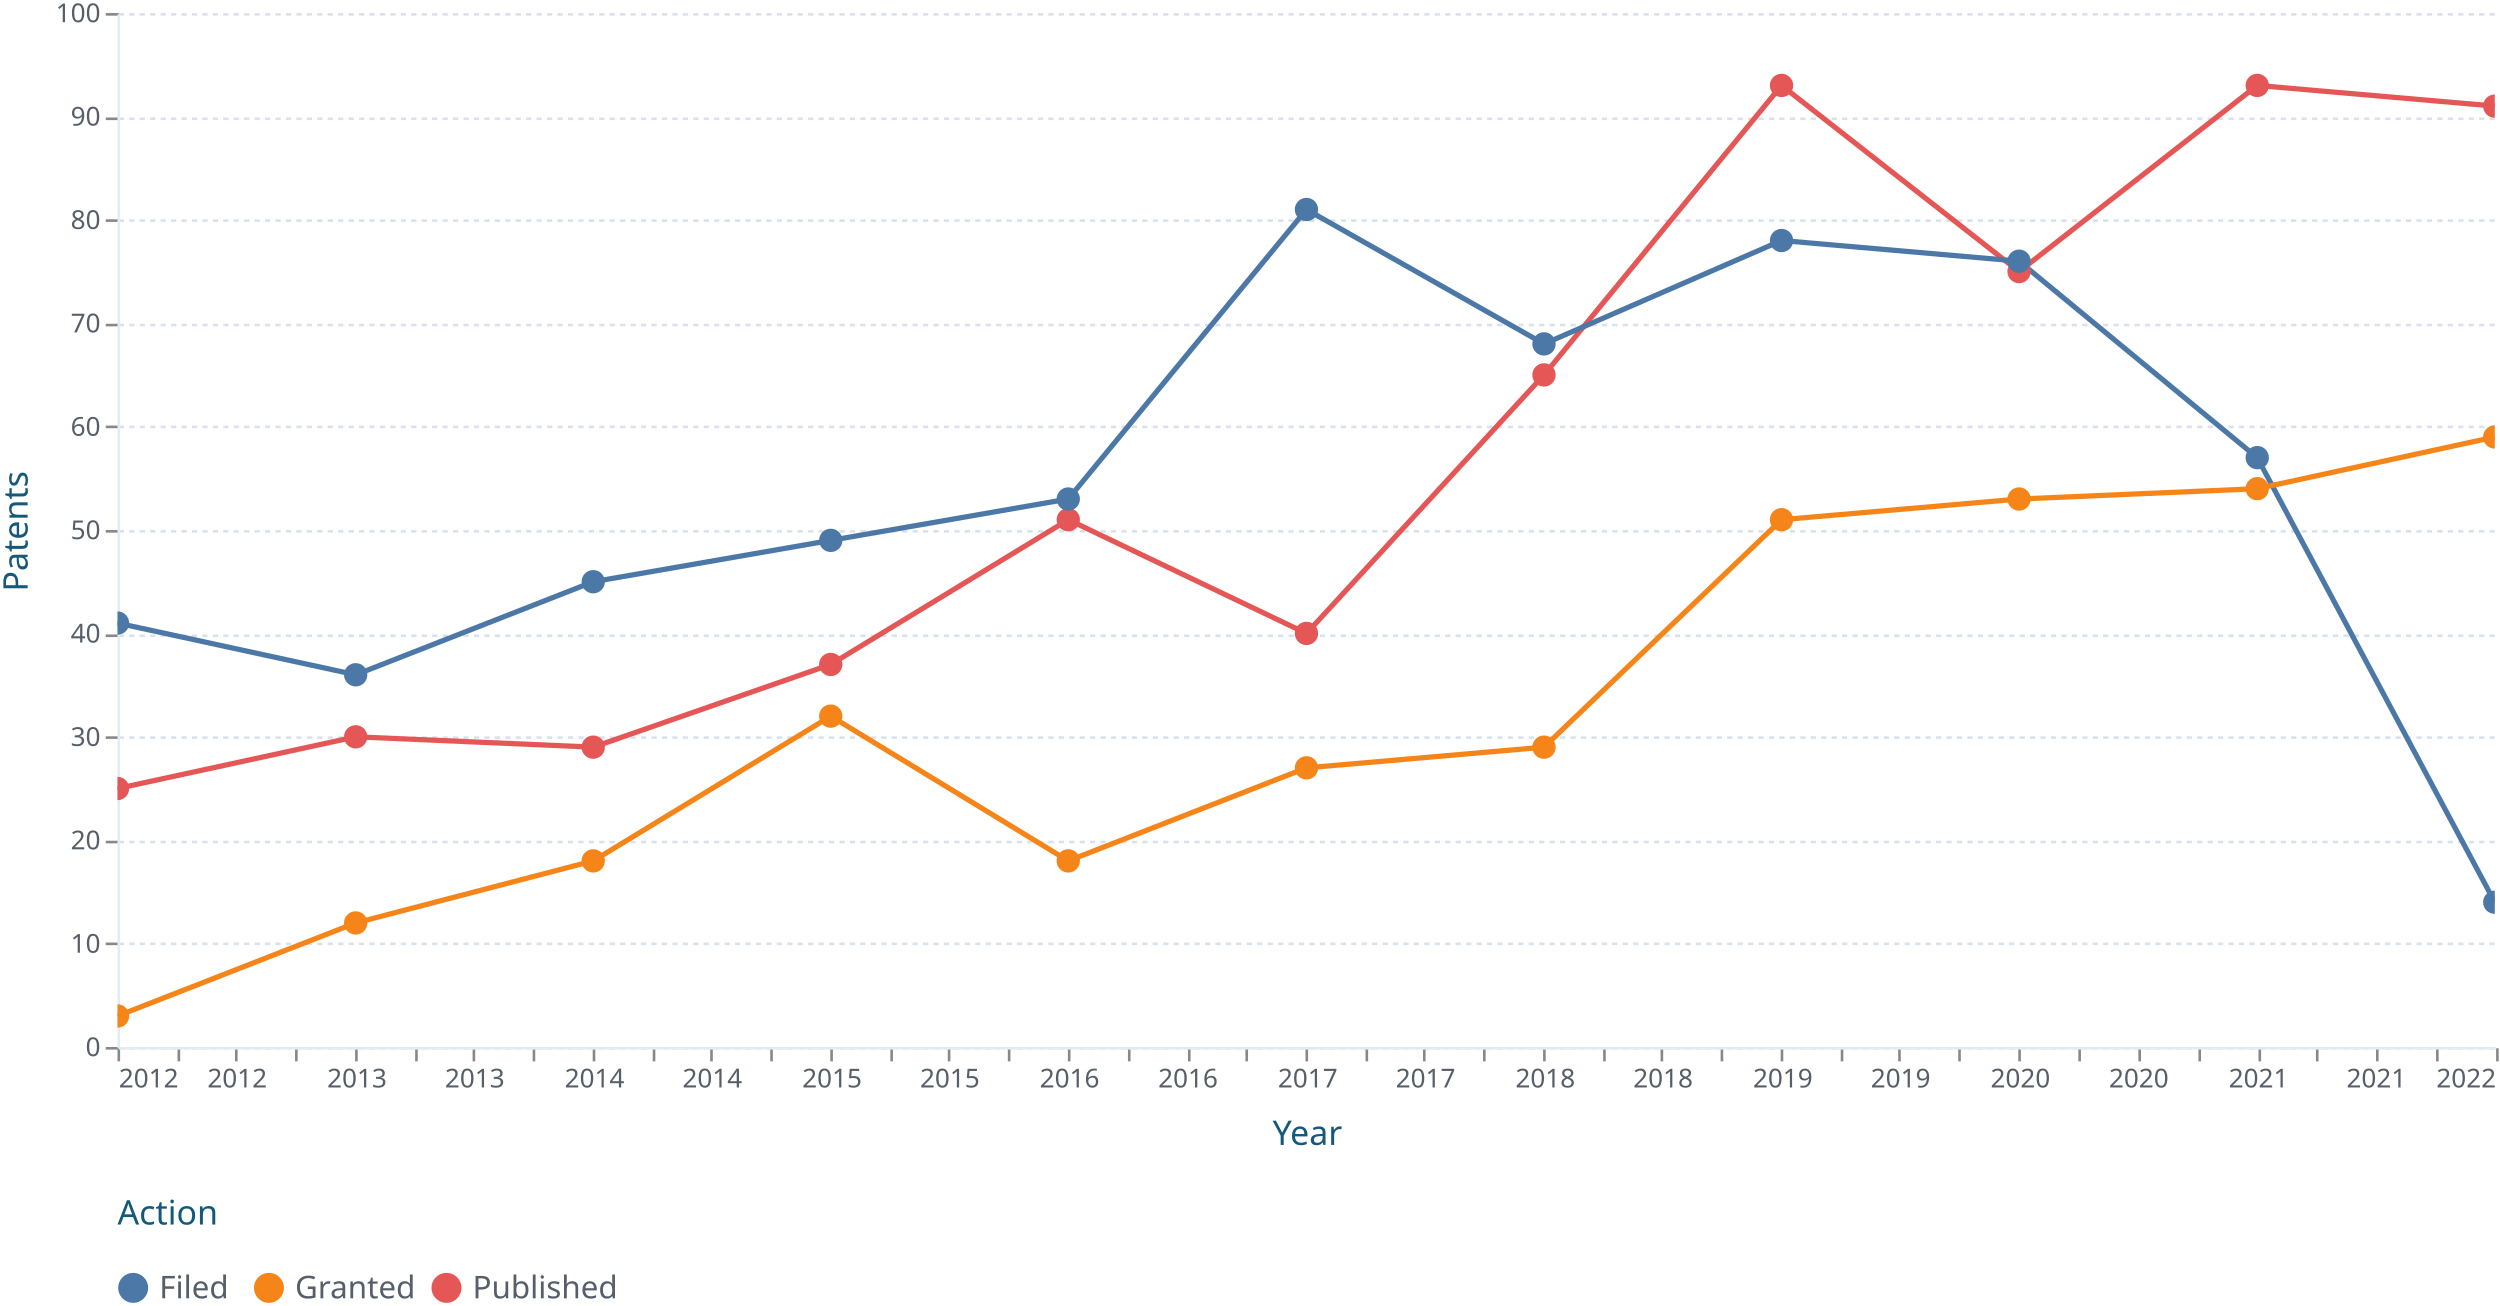
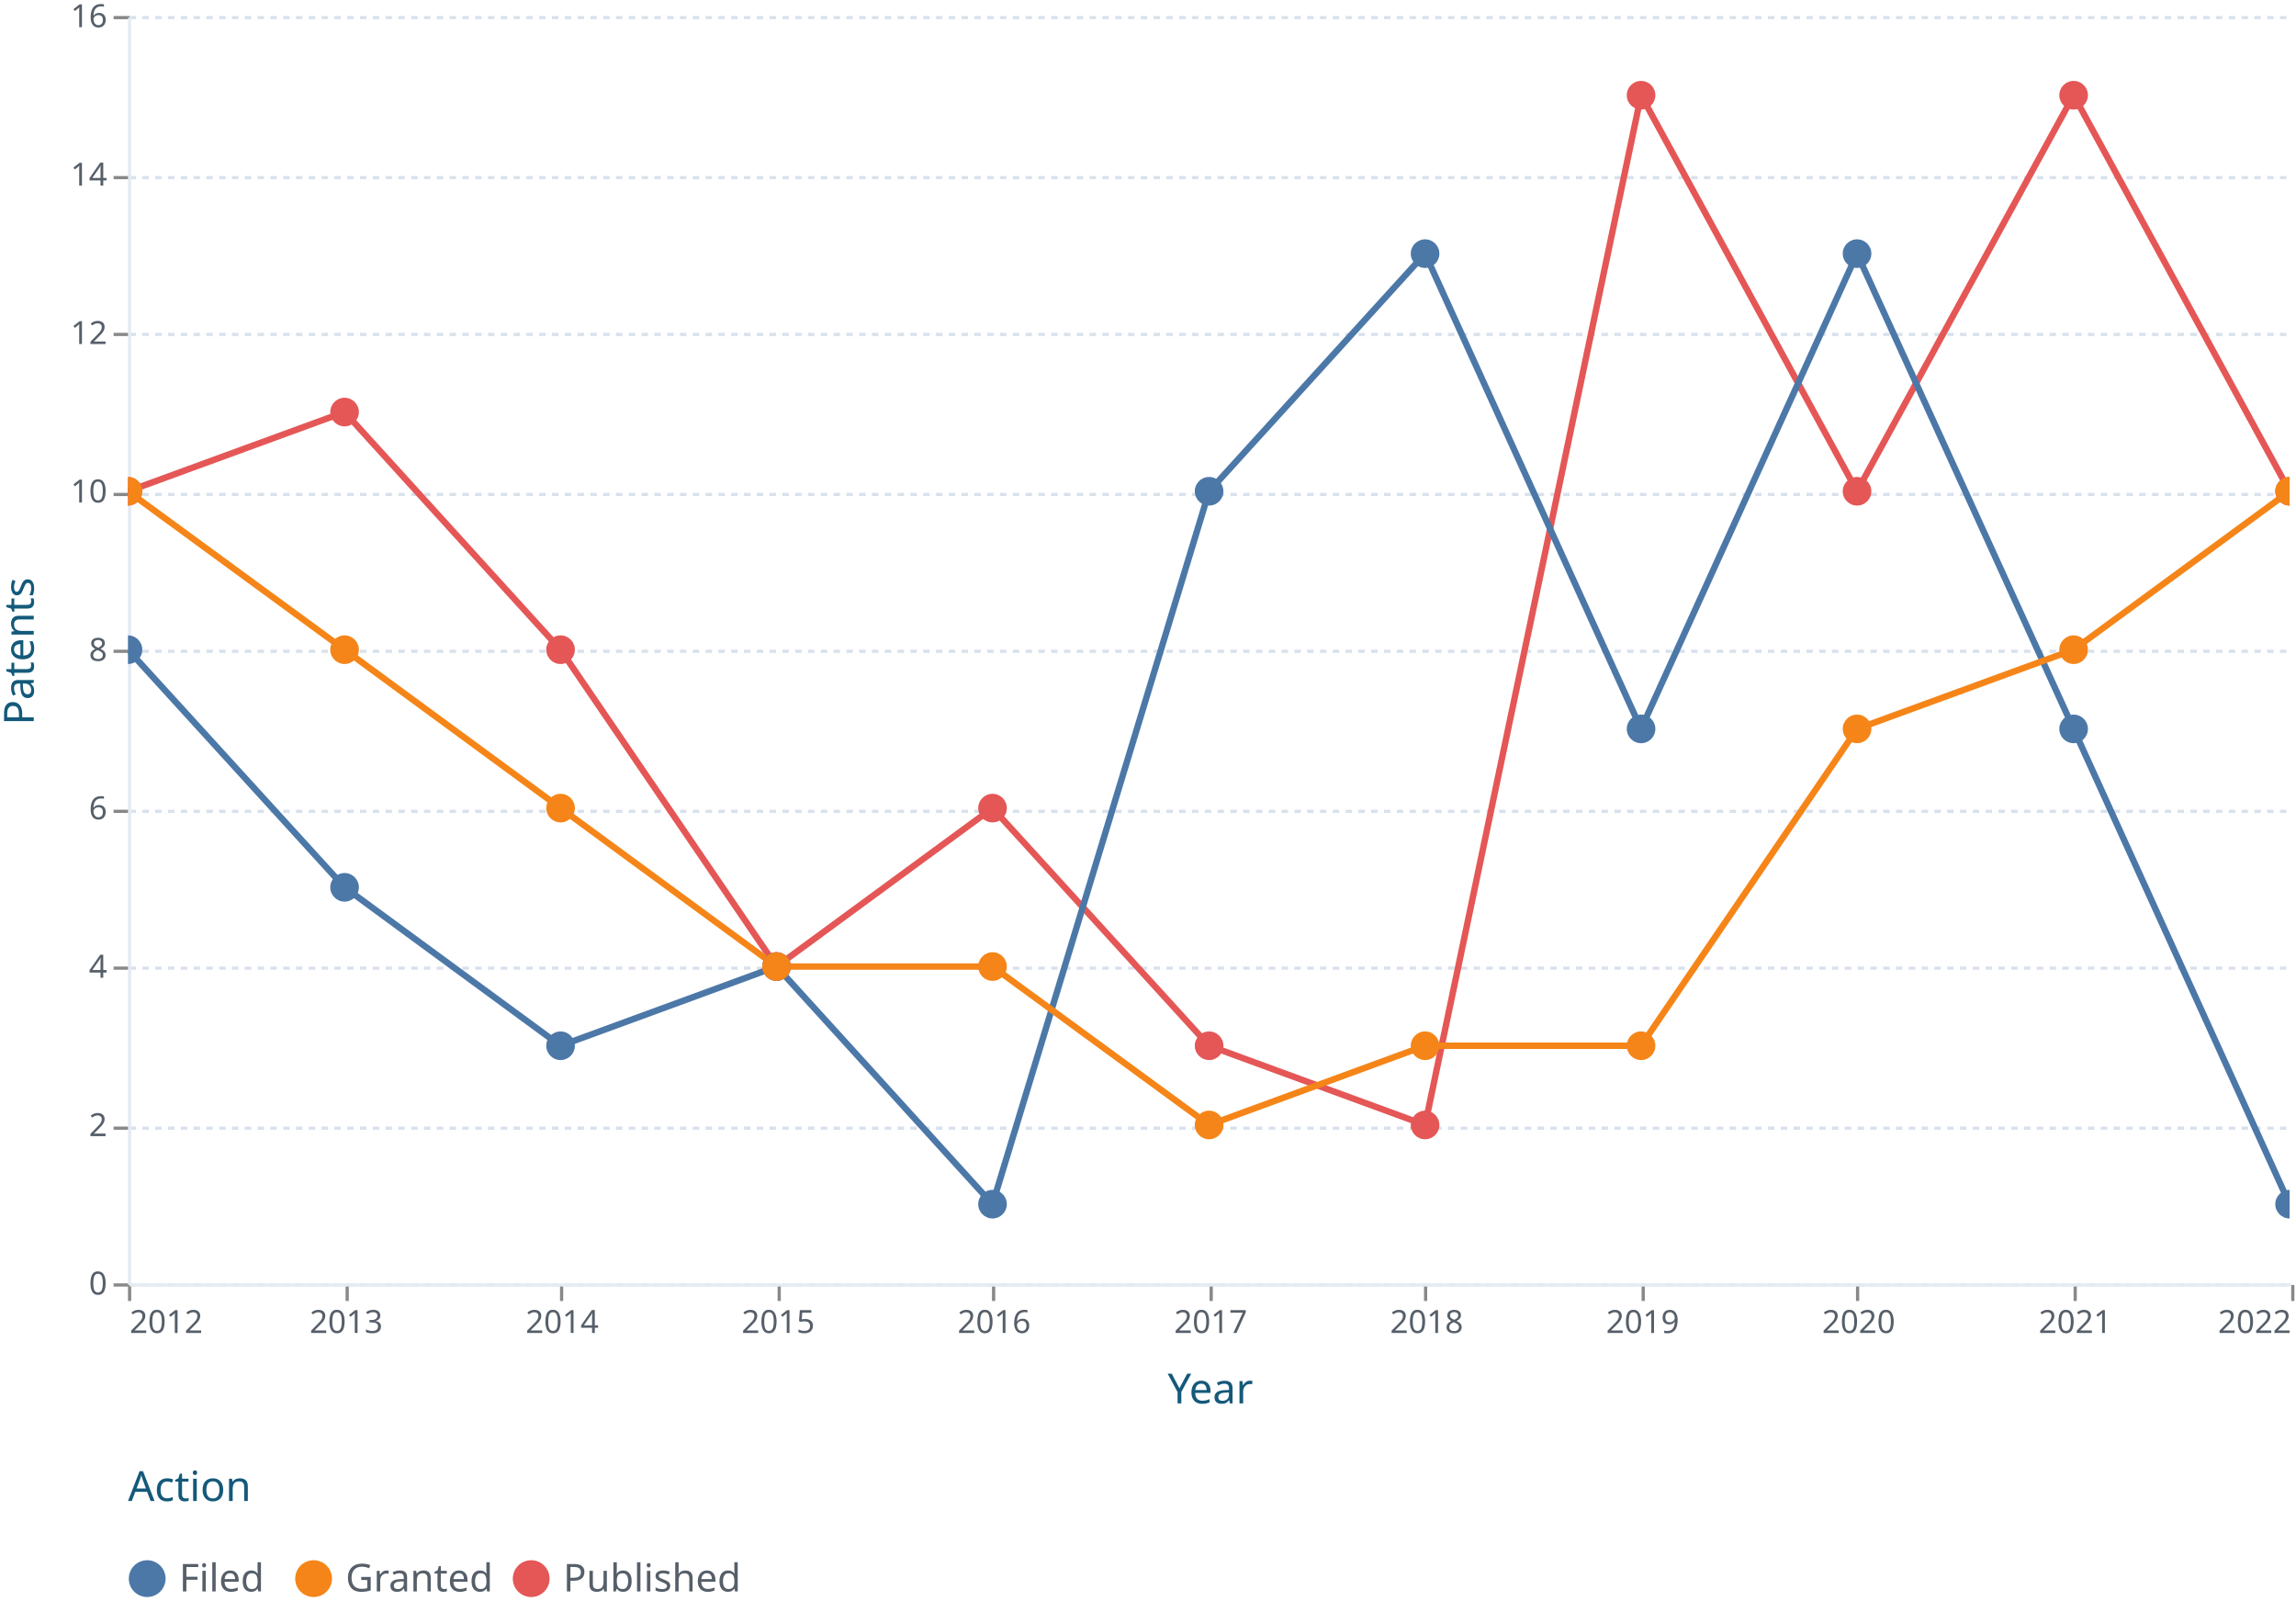
- <svg xmlns="http://www.w3.org/2000/svg" class="marks" width="957.5" height="500" viewBox="0 0 957.5 500" version="1.1">
+ <svg xmlns="http://www.w3.org/2000/svg" class="marks" width="717.5" height="500" viewBox="0 0 717.5 500" version="1.1">
  <defs>
-     <clipPath id="clip9">
-       <rect x="0" y="0" width="910.5" height="396" />
-     </clipPath>
-     <clipPath id="clip10">
-       <rect x="0" y="0" width="910.5" height="396" />
-     </clipPath>
-     <clipPath id="clip11">
-       <rect x="0" y="0" width="910.5" height="396" />
-     </clipPath>
-     <clipPath id="clip12">
-       <rect x="0" y="0" width="910.5" height="396" />
+     <clipPath id="clip1">
+       <rect x="0" y="0" width="675.5" height="396" />
+     </clipPath>
+     <clipPath id="clip2">
+       <rect x="0" y="0" width="675.5" height="396" />
+     </clipPath>
+     <clipPath id="clip3">
+       <rect x="0" y="0" width="675.5" height="396" />
+     </clipPath>
+     <clipPath id="clip4">
+       <rect x="0" y="0" width="675.5" height="396" />
    </clipPath>
  </defs>
-   <g transform="translate(45,5)">
+   <g transform="translate(40,5)">
    <g class="mark-group role-frame root">
      <g transform="translate(0,0)">
-         <path class="background" d="M0,0h910.5v396h-910.5Z" style="fill: none;" />
+         <path class="background" d="M0,0h675.5v396h-675.5Z" style="fill: none;" />
        <g>
          <g class="mark-group role-axis">
            <g transform="translate(0.5,0.5)">
              <path class="background" d="M0,0h0v0h0Z" style="pointer-events: none; fill: none;" />
              <g>
                <g class="mark-rule role-axis-grid" style="pointer-events: none;">
-                   <line transform="translate(0,396)" x2="910.5" y2="0" style="fill: none; stroke: #d8e1ed; stroke-width: 1; stroke-dasharray: 2,2; opacity: 1;" />
-                   <line transform="translate(0,356)" x2="910.5" y2="0" style="fill: none; stroke: #d8e1ed; stroke-width: 1; stroke-dasharray: 2,2; opacity: 1;" />
-                   <line transform="translate(0,317)" x2="910.5" y2="0" style="fill: none; stroke: #d8e1ed; stroke-width: 1; stroke-dasharray: 2,2; opacity: 1;" />
-                   <line transform="translate(0,277)" x2="910.5" y2="0" style="fill: none; stroke: #d8e1ed; stroke-width: 1; stroke-dasharray: 2,2; opacity: 1;" />
-                   <line transform="translate(0,238)" x2="910.5" y2="0" style="fill: none; stroke: #d8e1ed; stroke-width: 1; stroke-dasharray: 2,2; opacity: 1;" />
-                   <line transform="translate(0,198)" x2="910.5" y2="0" style="fill: none; stroke: #d8e1ed; stroke-width: 1; stroke-dasharray: 2,2; opacity: 1;" />
-                   <line transform="translate(0,158)" x2="910.5" y2="0" style="fill: none; stroke: #d8e1ed; stroke-width: 1; stroke-dasharray: 2,2; opacity: 1;" />
-                   <line transform="translate(0,119)" x2="910.5" y2="0" style="fill: none; stroke: #d8e1ed; stroke-width: 1; stroke-dasharray: 2,2; opacity: 1;" />
-                   <line transform="translate(0,79)" x2="910.5" y2="0" style="fill: none; stroke: #d8e1ed; stroke-width: 1; stroke-dasharray: 2,2; opacity: 1;" />
-                   <line transform="translate(0,40)" x2="910.5" y2="0" style="fill: none; stroke: #d8e1ed; stroke-width: 1; stroke-dasharray: 2,2; opacity: 1;" />
-                   <line transform="translate(0,0)" x2="910.5" y2="0" style="fill: none; stroke: #d8e1ed; stroke-width: 1; stroke-dasharray: 2,2; opacity: 1;" />
+                   <line transform="translate(0,396)" x2="675.5" y2="0" style="fill: none; stroke: #d8e1ed; stroke-width: 1; stroke-dasharray: 2,2; opacity: 1;" />
+                   <line transform="translate(0,347)" x2="675.5" y2="0" style="fill: none; stroke: #d8e1ed; stroke-width: 1; stroke-dasharray: 2,2; opacity: 1;" />
+                   <line transform="translate(0,297)" x2="675.5" y2="0" style="fill: none; stroke: #d8e1ed; stroke-width: 1; stroke-dasharray: 2,2; opacity: 1;" />
+                   <line transform="translate(0,248)" x2="675.5" y2="0" style="fill: none; stroke: #d8e1ed; stroke-width: 1; stroke-dasharray: 2,2; opacity: 1;" />
+                   <line transform="translate(0,198)" x2="675.5" y2="0" style="fill: none; stroke: #d8e1ed; stroke-width: 1; stroke-dasharray: 2,2; opacity: 1;" />
+                   <line transform="translate(0,149)" x2="675.5" y2="0" style="fill: none; stroke: #d8e1ed; stroke-width: 1; stroke-dasharray: 2,2; opacity: 1;" />
+                   <line transform="translate(0,99)" x2="675.5" y2="0" style="fill: none; stroke: #d8e1ed; stroke-width: 1; stroke-dasharray: 2,2; opacity: 1;" />
+                   <line transform="translate(0,50)" x2="675.5" y2="0" style="fill: none; stroke: #d8e1ed; stroke-width: 1; stroke-dasharray: 2,2; opacity: 1;" />
+                   <line transform="translate(0,0)" x2="675.5" y2="0" style="fill: none; stroke: #d8e1ed; stroke-width: 1; stroke-dasharray: 2,2; opacity: 1;" />
                </g>
              </g>
              <path class="foreground" d="" style="pointer-events: none; display: none; fill: none;" />
            </g>
          </g>
          <g class="mark-group role-axis">
            <g transform="translate(0.5,396.5)">
              <path class="background" d="M0,0h0v0h0Z" style="pointer-events: none; fill: none;" />
              <g>
                <g class="mark-rule role-axis-tick" style="pointer-events: none;">
                  <line transform="translate(0,0)" x2="0" y2="5" style="fill: none; stroke: #888; stroke-width: 1; opacity: 1;" />
-                   <line transform="translate(23,0)" x2="0" y2="5" style="fill: none; stroke: #888; stroke-width: 1; opacity: 1;" />
-                   <line transform="translate(45,0)" x2="0" y2="5" style="fill: none; stroke: #888; stroke-width: 1; opacity: 1;" />
                  <line transform="translate(68,0)" x2="0" y2="5" style="fill: none; stroke: #888; stroke-width: 1; opacity: 1;" />
-                   <line transform="translate(91,0)" x2="0" y2="5" style="fill: none; stroke: #888; stroke-width: 1; opacity: 1;" />
-                   <line transform="translate(114,0)" x2="0" y2="5" style="fill: none; stroke: #888; stroke-width: 1; opacity: 1;" />
-                   <line transform="translate(136,0)" x2="0" y2="5" style="fill: none; stroke: #888; stroke-width: 1; opacity: 1;" />
-                   <line transform="translate(159,0)" x2="0" y2="5" style="fill: none; stroke: #888; stroke-width: 1; opacity: 1;" />
-                   <line transform="translate(182,0)" x2="0" y2="5" style="fill: none; stroke: #888; stroke-width: 1; opacity: 1;" />
-                   <line transform="translate(205,0)" x2="0" y2="5" style="fill: none; stroke: #888; stroke-width: 1; opacity: 1;" />
-                   <line transform="translate(227,0)" x2="0" y2="5" style="fill: none; stroke: #888; stroke-width: 1; opacity: 1;" />
-                   <line transform="translate(250,0)" x2="0" y2="5" style="fill: none; stroke: #888; stroke-width: 1; opacity: 1;" />
-                   <line transform="translate(273,0)" x2="0" y2="5" style="fill: none; stroke: #888; stroke-width: 1; opacity: 1;" />
-                   <line transform="translate(296,0)" x2="0" y2="5" style="fill: none; stroke: #888; stroke-width: 1; opacity: 1;" />
-                   <line transform="translate(318,0)" x2="0" y2="5" style="fill: none; stroke: #888; stroke-width: 1; opacity: 1;" />
-                   <line transform="translate(341,0)" x2="0" y2="5" style="fill: none; stroke: #888; stroke-width: 1; opacity: 1;" />
-                   <line transform="translate(364,0)" x2="0" y2="5" style="fill: none; stroke: #888; stroke-width: 1; opacity: 1;" />
-                   <line transform="translate(387,0)" x2="0" y2="5" style="fill: none; stroke: #888; stroke-width: 1; opacity: 1;" />
-                   <line transform="translate(410,0)" x2="0" y2="5" style="fill: none; stroke: #888; stroke-width: 1; opacity: 1;" />
-                   <line transform="translate(432,0)" x2="0" y2="5" style="fill: none; stroke: #888; stroke-width: 1; opacity: 1;" />
-                   <line transform="translate(455,0)" x2="0" y2="5" style="fill: none; stroke: #888; stroke-width: 1; opacity: 1;" />
-                   <line transform="translate(478,0)" x2="0" y2="5" style="fill: none; stroke: #888; stroke-width: 1; opacity: 1;" />
-                   <line transform="translate(500,0)" x2="0" y2="5" style="fill: none; stroke: #888; stroke-width: 1; opacity: 1;" />
-                   <line transform="translate(523,0)" x2="0" y2="5" style="fill: none; stroke: #888; stroke-width: 1; opacity: 1;" />
-                   <line transform="translate(546,0)" x2="0" y2="5" style="fill: none; stroke: #888; stroke-width: 1; opacity: 1;" />
-                   <line transform="translate(569,0)" x2="0" y2="5" style="fill: none; stroke: #888; stroke-width: 1; opacity: 1;" />
-                   <line transform="translate(591,0)" x2="0" y2="5" style="fill: none; stroke: #888; stroke-width: 1; opacity: 1;" />
-                   <line transform="translate(614,0)" x2="0" y2="5" style="fill: none; stroke: #888; stroke-width: 1; opacity: 1;" />
-                   <line transform="translate(637,0)" x2="0" y2="5" style="fill: none; stroke: #888; stroke-width: 1; opacity: 1;" />
-                   <line transform="translate(660,0)" x2="0" y2="5" style="fill: none; stroke: #888; stroke-width: 1; opacity: 1;" />
-                   <line transform="translate(682,0)" x2="0" y2="5" style="fill: none; stroke: #888; stroke-width: 1; opacity: 1;" />
-                   <line transform="translate(705,0)" x2="0" y2="5" style="fill: none; stroke: #888; stroke-width: 1; opacity: 1;" />
-                   <line transform="translate(728,0)" x2="0" y2="5" style="fill: none; stroke: #888; stroke-width: 1; opacity: 1;" />
-                   <line transform="translate(751,0)" x2="0" y2="5" style="fill: none; stroke: #888; stroke-width: 1; opacity: 1;" />
-                   <line transform="translate(774,0)" x2="0" y2="5" style="fill: none; stroke: #888; stroke-width: 1; opacity: 1;" />
-                   <line transform="translate(797,0)" x2="0" y2="5" style="fill: none; stroke: #888; stroke-width: 1; opacity: 1;" />
-                   <line transform="translate(820,0)" x2="0" y2="5" style="fill: none; stroke: #888; stroke-width: 1; opacity: 1;" />
-                   <line transform="translate(842,0)" x2="0" y2="5" style="fill: none; stroke: #888; stroke-width: 1; opacity: 1;" />
-                   <line transform="translate(865,0)" x2="0" y2="5" style="fill: none; stroke: #888; stroke-width: 1; opacity: 1;" />
-                   <line transform="translate(888,0)" x2="0" y2="5" style="fill: none; stroke: #888; stroke-width: 1; opacity: 1;" />
-                   <line transform="translate(911,0)" x2="0" y2="5" style="fill: none; stroke: #888; stroke-width: 1; opacity: 1;" />
+                   <line transform="translate(135,0)" x2="0" y2="5" style="fill: none; stroke: #888; stroke-width: 1; opacity: 1;" />
+                   <line transform="translate(203,0)" x2="0" y2="5" style="fill: none; stroke: #888; stroke-width: 1; opacity: 1;" />
+                   <line transform="translate(270,0)" x2="0" y2="5" style="fill: none; stroke: #888; stroke-width: 1; opacity: 1;" />
+                   <line transform="translate(338,0)" x2="0" y2="5" style="fill: none; stroke: #888; stroke-width: 1; opacity: 1;" />
+                   <line transform="translate(405,0)" x2="0" y2="5" style="fill: none; stroke: #888; stroke-width: 1; opacity: 1;" />
+                   <line transform="translate(473,0)" x2="0" y2="5" style="fill: none; stroke: #888; stroke-width: 1; opacity: 1;" />
+                   <line transform="translate(540,0)" x2="0" y2="5" style="fill: none; stroke: #888; stroke-width: 1; opacity: 1;" />
+                   <line transform="translate(608,0)" x2="0" y2="5" style="fill: none; stroke: #888; stroke-width: 1; opacity: 1;" />
+                   <line transform="translate(676,0)" x2="0" y2="5" style="fill: none; stroke: #888; stroke-width: 1; opacity: 1;" />
                </g>
                <g class="mark-text role-axis-label" style="pointer-events: none;">
                  <text text-anchor="start" transform="translate(0,15)" style="font-family: source_sans_proregular; font-size: 10px; font-weight: normal; fill: #565f69; opacity: 1;">2012</text>
-                   <text text-anchor="middle" transform="translate(22.68149,15)" style="font-family: source_sans_proregular; font-size: 10px; font-weight: normal; fill: #565f69; opacity: 0;">2012</text>
-                   <text text-anchor="middle" transform="translate(45.36299,15)" style="font-family: source_sans_proregular; font-size: 10px; font-weight: normal; fill: #565f69; opacity: 1;">2012</text>
-                   <text text-anchor="middle" transform="translate(68.29373,15)" style="font-family: source_sans_proregular; font-size: 10px; font-weight: normal; fill: #565f69; opacity: 0;">2012</text>
-                   <text text-anchor="middle" transform="translate(91.22447,15)" style="font-family: source_sans_proregular; font-size: 10px; font-weight: normal; fill: #565f69; opacity: 1;">2013</text>
-                   <text text-anchor="middle" transform="translate(113.6567,15)" style="font-family: source_sans_proregular; font-size: 10px; font-weight: normal; fill: #565f69; opacity: 0;">2013</text>
-                   <text text-anchor="middle" transform="translate(136.3382,15)" style="font-family: source_sans_proregular; font-size: 10px; font-weight: normal; fill: #565f69; opacity: 1;">2013</text>
-                   <text text-anchor="middle" transform="translate(159.269,15)" style="font-family: source_sans_proregular; font-size: 10px; font-weight: normal; fill: #565f69; opacity: 0;">2013</text>
-                   <text text-anchor="middle" transform="translate(182.1997,15)" style="font-family: source_sans_proregular; font-size: 10px; font-weight: normal; fill: #565f69; opacity: 1;">2014</text>
-                   <text text-anchor="middle" transform="translate(204.6319,15)" style="font-family: source_sans_proregular; font-size: 10px; font-weight: normal; fill: #565f69; opacity: 0;">2014</text>
-                   <text text-anchor="middle" transform="translate(227.3134,15)" style="font-family: source_sans_proregular; font-size: 10px; font-weight: normal; fill: #565f69; opacity: 1;">2014</text>
-                   <text text-anchor="middle" transform="translate(250.2442,15)" style="font-family: source_sans_proregular; font-size: 10px; font-weight: normal; fill: #565f69; opacity: 0;">2014</text>
-                   <text text-anchor="middle" transform="translate(273.1749,15)" style="font-family: source_sans_proregular; font-size: 10px; font-weight: normal; fill: #565f69; opacity: 1;">2015</text>
-                   <text text-anchor="middle" transform="translate(295.6072,15)" style="font-family: source_sans_proregular; font-size: 10px; font-weight: normal; fill: #565f69; opacity: 0;">2015</text>
-                   <text text-anchor="middle" transform="translate(318.2887,15)" style="font-family: source_sans_proregular; font-size: 10px; font-weight: normal; fill: #565f69; opacity: 1;">2015</text>
-                   <text text-anchor="middle" transform="translate(341.2194,15)" style="font-family: source_sans_proregular; font-size: 10px; font-weight: normal; fill: #565f69; opacity: 0;">2015</text>
-                   <text text-anchor="middle" transform="translate(364.1502,15)" style="font-family: source_sans_proregular; font-size: 10px; font-weight: normal; fill: #565f69; opacity: 1;">2016</text>
-                   <text text-anchor="middle" transform="translate(386.8316,15)" style="font-family: source_sans_proregular; font-size: 10px; font-weight: normal; fill: #565f69; opacity: 0;">2016</text>
-                   <text text-anchor="middle" transform="translate(409.5131,15)" style="font-family: source_sans_proregular; font-size: 10px; font-weight: normal; fill: #565f69; opacity: 1;">2016</text>
-                   <text text-anchor="middle" transform="translate(432.4439,15)" style="font-family: source_sans_proregular; font-size: 10px; font-weight: normal; fill: #565f69; opacity: 0;">2016</text>
-                   <text text-anchor="middle" transform="translate(455.3746,15)" style="font-family: source_sans_proregular; font-size: 10px; font-weight: normal; fill: #565f69; opacity: 1;">2017</text>
-                   <text text-anchor="middle" transform="translate(477.8069,15)" style="font-family: source_sans_proregular; font-size: 10px; font-weight: normal; fill: #565f69; opacity: 0;">2017</text>
-                   <text text-anchor="middle" transform="translate(500.4884,15)" style="font-family: source_sans_proregular; font-size: 10px; font-weight: normal; fill: #565f69; opacity: 1;">2017</text>
-                   <text text-anchor="middle" transform="translate(523.4191,15)" style="font-family: source_sans_proregular; font-size: 10px; font-weight: normal; fill: #565f69; opacity: 0;">2017</text>
-                   <text text-anchor="middle" transform="translate(546.3498,15)" style="font-family: source_sans_proregular; font-size: 10px; font-weight: normal; fill: #565f69; opacity: 1;">2018</text>
-                   <text text-anchor="middle" transform="translate(568.7821,15)" style="font-family: source_sans_proregular; font-size: 10px; font-weight: normal; fill: #565f69; opacity: 0;">2018</text>
-                   <text text-anchor="middle" transform="translate(591.4636,15)" style="font-family: source_sans_proregular; font-size: 10px; font-weight: normal; fill: #565f69; opacity: 1;">2018</text>
-                   <text text-anchor="middle" transform="translate(614.3943,15)" style="font-family: source_sans_proregular; font-size: 10px; font-weight: normal; fill: #565f69; opacity: 0;">2018</text>
-                   <text text-anchor="middle" transform="translate(637.3251,15)" style="font-family: source_sans_proregular; font-size: 10px; font-weight: normal; fill: #565f69; opacity: 1;">2019</text>
-                   <text text-anchor="middle" transform="translate(659.7573,15)" style="font-family: source_sans_proregular; font-size: 10px; font-weight: normal; fill: #565f69; opacity: 0;">2019</text>
-                   <text text-anchor="middle" transform="translate(682.4388,15)" style="font-family: source_sans_proregular; font-size: 10px; font-weight: normal; fill: #565f69; opacity: 1;">2019</text>
-                   <text text-anchor="middle" transform="translate(705.3696,15)" style="font-family: source_sans_proregular; font-size: 10px; font-weight: normal; fill: #565f69; opacity: 0;">2019</text>
-                   <text text-anchor="middle" transform="translate(728.3003,15)" style="font-family: source_sans_proregular; font-size: 10px; font-weight: normal; fill: #565f69; opacity: 1;">2020</text>
-                   <text text-anchor="middle" transform="translate(750.9818,15)" style="font-family: source_sans_proregular; font-size: 10px; font-weight: normal; fill: #565f69; opacity: 0;">2020</text>
-                   <text text-anchor="middle" transform="translate(773.6633,15)" style="font-family: source_sans_proregular; font-size: 10px; font-weight: normal; fill: #565f69; opacity: 1;">2020</text>
-                   <text text-anchor="middle" transform="translate(796.594,15)" style="font-family: source_sans_proregular; font-size: 10px; font-weight: normal; fill: #565f69; opacity: 0;">2020</text>
-                   <text text-anchor="middle" transform="translate(819.5248,15)" style="font-family: source_sans_proregular; font-size: 10px; font-weight: normal; fill: #565f69; opacity: 1;">2021</text>
-                   <text text-anchor="middle" transform="translate(841.957,15)" style="font-family: source_sans_proregular; font-size: 10px; font-weight: normal; fill: #565f69; opacity: 0;">2021</text>
-                   <text text-anchor="middle" transform="translate(864.6385,15)" style="font-family: source_sans_proregular; font-size: 10px; font-weight: normal; fill: #565f69; opacity: 1;">2021</text>
-                   <text text-anchor="middle" transform="translate(887.5693,15)" style="font-family: source_sans_proregular; font-size: 10px; font-weight: normal; fill: #565f69; opacity: 0;">2021</text>
-                   <text text-anchor="end" transform="translate(910.5,15)" style="font-family: source_sans_proregular; font-size: 10px; font-weight: normal; fill: #565f69; opacity: 1;">2022</text>
+                   <text text-anchor="middle" transform="translate(67.67944,15)" style="font-family: source_sans_proregular; font-size: 10px; font-weight: normal; fill: #565f69; opacity: 1;">2013</text>
+                   <text text-anchor="middle" transform="translate(135.174,15)" style="font-family: source_sans_proregular; font-size: 10px; font-weight: normal; fill: #565f69; opacity: 1;">2014</text>
+                   <text text-anchor="middle" transform="translate(202.6685,15)" style="font-family: source_sans_proregular; font-size: 10px; font-weight: normal; fill: #565f69; opacity: 1;">2015</text>
+                   <text text-anchor="middle" transform="translate(270.163,15)" style="font-family: source_sans_proregular; font-size: 10px; font-weight: normal; fill: #565f69; opacity: 1;">2016</text>
+                   <text text-anchor="middle" transform="translate(337.8425,15)" style="font-family: source_sans_proregular; font-size: 10px; font-weight: normal; fill: #565f69; opacity: 1;">2017</text>
+                   <text text-anchor="middle" transform="translate(405.337,15)" style="font-family: source_sans_proregular; font-size: 10px; font-weight: normal; fill: #565f69; opacity: 1;">2018</text>
+                   <text text-anchor="middle" transform="translate(472.8315,15)" style="font-family: source_sans_proregular; font-size: 10px; font-weight: normal; fill: #565f69; opacity: 1;">2019</text>
+                   <text text-anchor="middle" transform="translate(540.326,15)" style="font-family: source_sans_proregular; font-size: 10px; font-weight: normal; fill: #565f69; opacity: 1;">2020</text>
+                   <text text-anchor="middle" transform="translate(608.0055,15)" style="font-family: source_sans_proregular; font-size: 10px; font-weight: normal; fill: #565f69; opacity: 1;">2021</text>
+                   <text text-anchor="end" transform="translate(675.5,15)" style="font-family: source_sans_proregular; font-size: 10px; font-weight: normal; fill: #565f69; opacity: 1;">2022</text>
                </g>
                <g class="mark-rule role-axis-domain" style="pointer-events: none;">
-                   <line transform="translate(0,0)" x2="910.5" y2="0" style="fill: none; stroke: #e4ebf3; stroke-width: 1; opacity: 1;" />
+                   <line transform="translate(0,0)" x2="675.5" y2="0" style="fill: none; stroke: #e4ebf3; stroke-width: 1; opacity: 1;" />
                </g>
                <g class="mark-text role-axis-title" style="pointer-events: none;">
-                   <text text-anchor="middle" transform="translate(455.25,37)" style="font-family: source_sans_prosemibold; font-size: 13px; font-weight: normal; fill: #14597a; opacity: 1;">Year</text>
+                   <text text-anchor="middle" transform="translate(337.75,37)" style="font-family: source_sans_prosemibold; font-size: 13px; font-weight: normal; fill: #14597a; opacity: 1;">Year</text>
                </g>
              </g>
              <path class="foreground" d="" style="pointer-events: none; display: none; fill: none;" />
            </g>
          </g>
          <g class="mark-group role-axis">
            <g transform="translate(0.5,0.5)">
              <path class="background" d="M0,0h0v0h0Z" style="pointer-events: none; fill: none;" />
              <g>
                <g class="mark-rule role-axis-tick" style="pointer-events: none;">
                  <line transform="translate(0,396)" x2="-5" y2="0" style="fill: none; stroke: #888; stroke-width: 1; opacity: 1;" />
-                   <line transform="translate(0,356)" x2="-5" y2="0" style="fill: none; stroke: #888; stroke-width: 1; opacity: 1;" />
-                   <line transform="translate(0,317)" x2="-5" y2="0" style="fill: none; stroke: #888; stroke-width: 1; opacity: 1;" />
-                   <line transform="translate(0,277)" x2="-5" y2="0" style="fill: none; stroke: #888; stroke-width: 1; opacity: 1;" />
-                   <line transform="translate(0,238)" x2="-5" y2="0" style="fill: none; stroke: #888; stroke-width: 1; opacity: 1;" />
+                   <line transform="translate(0,347)" x2="-5" y2="0" style="fill: none; stroke: #888; stroke-width: 1; opacity: 1;" />
+                   <line transform="translate(0,297)" x2="-5" y2="0" style="fill: none; stroke: #888; stroke-width: 1; opacity: 1;" />
+                   <line transform="translate(0,248)" x2="-5" y2="0" style="fill: none; stroke: #888; stroke-width: 1; opacity: 1;" />
                  <line transform="translate(0,198)" x2="-5" y2="0" style="fill: none; stroke: #888; stroke-width: 1; opacity: 1;" />
-                   <line transform="translate(0,158)" x2="-5" y2="0" style="fill: none; stroke: #888; stroke-width: 1; opacity: 1;" />
-                   <line transform="translate(0,119)" x2="-5" y2="0" style="fill: none; stroke: #888; stroke-width: 1; opacity: 1;" />
-                   <line transform="translate(0,79)" x2="-5" y2="0" style="fill: none; stroke: #888; stroke-width: 1; opacity: 1;" />
-                   <line transform="translate(0,40)" x2="-5" y2="0" style="fill: none; stroke: #888; stroke-width: 1; opacity: 1;" />
+                   <line transform="translate(0,149)" x2="-5" y2="0" style="fill: none; stroke: #888; stroke-width: 1; opacity: 1;" />
+                   <line transform="translate(0,99)" x2="-5" y2="0" style="fill: none; stroke: #888; stroke-width: 1; opacity: 1;" />
+                   <line transform="translate(0,50)" x2="-5" y2="0" style="fill: none; stroke: #888; stroke-width: 1; opacity: 1;" />
                  <line transform="translate(0,0)" x2="-5" y2="0" style="fill: none; stroke: #888; stroke-width: 1; opacity: 1;" />
                </g>
                <g class="mark-text role-axis-label" style="pointer-events: none;">
                  <text text-anchor="end" transform="translate(-7,399)" style="font-family: source_sans_proregular; font-size: 10px; font-weight: normal; fill: #565f69; opacity: 1;">0</text>
-                   <text text-anchor="end" transform="translate(-7,359.4)" style="font-family: source_sans_proregular; font-size: 10px; font-weight: normal; fill: #565f69; opacity: 1;">10</text>
-                   <text text-anchor="end" transform="translate(-7,319.8)" style="font-family: source_sans_proregular; font-size: 10px; font-weight: normal; fill: #565f69; opacity: 1;">20</text>
-                   <text text-anchor="end" transform="translate(-7,280.2)" style="font-family: source_sans_proregular; font-size: 10px; font-weight: normal; fill: #565f69; opacity: 1;">30</text>
-                   <text text-anchor="end" transform="translate(-7,240.6)" style="font-family: source_sans_proregular; font-size: 10px; font-weight: normal; fill: #565f69; opacity: 1;">40</text>
-                   <text text-anchor="end" transform="translate(-7,201)" style="font-family: source_sans_proregular; font-size: 10px; font-weight: normal; fill: #565f69; opacity: 1;">50</text>
-                   <text text-anchor="end" transform="translate(-7,161.4)" style="font-family: source_sans_proregular; font-size: 10px; font-weight: normal; fill: #565f69; opacity: 1;">60</text>
-                   <text text-anchor="end" transform="translate(-7,121.8)" style="font-family: source_sans_proregular; font-size: 10px; font-weight: normal; fill: #565f69; opacity: 1;">70</text>
-                   <text text-anchor="end" transform="translate(-7,82.2)" style="font-family: source_sans_proregular; font-size: 10px; font-weight: normal; fill: #565f69; opacity: 1;">80</text>
-                   <text text-anchor="end" transform="translate(-7,42.6)" style="font-family: source_sans_proregular; font-size: 10px; font-weight: normal; fill: #565f69; opacity: 1;">90</text>
-                   <text text-anchor="end" transform="translate(-7,3)" style="font-family: source_sans_proregular; font-size: 10px; font-weight: normal; fill: #565f69; opacity: 1;">100</text>
+                   <text text-anchor="end" transform="translate(-7,349.5)" style="font-family: source_sans_proregular; font-size: 10px; font-weight: normal; fill: #565f69; opacity: 1;">2</text>
+                   <text text-anchor="end" transform="translate(-7,300)" style="font-family: source_sans_proregular; font-size: 10px; font-weight: normal; fill: #565f69; opacity: 1;">4</text>
+                   <text text-anchor="end" transform="translate(-7,250.5)" style="font-family: source_sans_proregular; font-size: 10px; font-weight: normal; fill: #565f69; opacity: 1;">6</text>
+                   <text text-anchor="end" transform="translate(-7,201)" style="font-family: source_sans_proregular; font-size: 10px; font-weight: normal; fill: #565f69; opacity: 1;">8</text>
+                   <text text-anchor="end" transform="translate(-7,151.5)" style="font-family: source_sans_proregular; font-size: 10px; font-weight: normal; fill: #565f69; opacity: 1;">10</text>
+                   <text text-anchor="end" transform="translate(-7,102)" style="font-family: source_sans_proregular; font-size: 10px; font-weight: normal; fill: #565f69; opacity: 1;">12</text>
+                   <text text-anchor="end" transform="translate(-7,52.5)" style="font-family: source_sans_proregular; font-size: 10px; font-weight: normal; fill: #565f69; opacity: 1;">14</text>
+                   <text text-anchor="end" transform="translate(-7,3)" style="font-family: source_sans_proregular; font-size: 10px; font-weight: normal; fill: #565f69; opacity: 1;">16</text>
                </g>
                <g class="mark-rule role-axis-domain" style="pointer-events: none;">
                  <line transform="translate(0,396)" x2="0" y2="-396" style="fill: none; stroke: #e4ebf3; stroke-width: 1; opacity: 1;" />
                </g>
                <g class="mark-text role-axis-title" style="pointer-events: none;">
-                   <text text-anchor="middle" transform="translate(-31.92,198) rotate(-90) translate(0,-3)" style="font-family: source_sans_prosemibold; font-size: 13px; font-weight: normal; fill: #14597a; opacity: 1;">Patents</text>
+                   <text text-anchor="middle" transform="translate(-26.95556,198) rotate(-90) translate(0,-3)" style="font-family: source_sans_prosemibold; font-size: 13px; font-weight: normal; fill: #14597a; opacity: 1;">Patents</text>
                </g>
              </g>
              <path class="foreground" d="" style="pointer-events: none; display: none; fill: none;" />
            </g>
          </g>
          <g class="mark-group role-scope layer_0_pathgroup">
            <g transform="translate(0,0)">
-               <path class="background" d="M0,0h910.5v396h-910.5Z" style="fill: none;" />
-               <g>
-                 <g class="mark-line role-mark layer_0_marks" clip-path="url(#clip9)">
-                   <path d="M0,297L91.224,277.2L182.2,281.16L273.175,249.48L364.15,194.04L455.375,237.6L546.35,138.6L637.325,27.72L728.3,99L819.525,27.72L910.5,35.64" style="fill: none; stroke: #e45756; stroke-width: 2;" />
+               <path class="background" d="M0,0h675.5v396h-675.5Z" style="fill: none;" />
+               <g>
+                 <g class="mark-line role-mark layer_0_marks" clip-path="url(#clip1)">
+                   <path d="M0,148.5L67.679,123.75L135.174,198L202.668,297L270.163,247.5L337.842,321.75L405.337,346.5L472.832,24.75L540.326,148.5L608.005,24.75L675.5,148.5" style="fill: none; stroke: #e45756; stroke-width: 2;" />
                </g>
              </g>
              <path class="foreground" d="" style="display: none; fill: none;" />
            </g>
            <g transform="translate(0,0)">
-               <path class="background" d="M0,0h910.5v396h-910.5Z" style="fill: none;" />
-               <g>
-                 <g class="mark-line role-mark layer_0_marks" clip-path="url(#clip10)">
-                   <path d="M0,233.64L91.224,253.44L182.2,217.8L273.175,201.96L364.15,186.12L455.375,75.24L546.35,126.72L637.325,87.12L728.3,95.04L819.525,170.28L910.5,340.56" style="fill: none; stroke: #4c78a8; stroke-width: 2;" />
+               <path class="background" d="M0,0h675.5v396h-675.5Z" style="fill: none;" />
+               <g>
+                 <g class="mark-line role-mark layer_0_marks" clip-path="url(#clip2)">
+                   <path d="M0,198L67.679,272.25L135.174,321.75L202.668,297L270.163,371.25L337.842,148.5L405.337,74.25L472.832,222.75L540.326,74.25L608.005,222.75L675.5,371.25" style="fill: none; stroke: #4c78a8; stroke-width: 2;" />
                </g>
              </g>
              <path class="foreground" d="" style="display: none; fill: none;" />
            </g>
            <g transform="translate(0,0)">
-               <path class="background" d="M0,0h910.5v396h-910.5Z" style="fill: none;" />
-               <g>
-                 <g class="mark-line role-mark layer_0_marks" clip-path="url(#clip11)">
-                   <path d="M0,384.12L91.224,348.48L182.2,324.72L273.175,269.28L364.15,324.72L455.375,289.08L546.35,281.16L637.325,194.04L728.3,186.12L819.525,182.16L910.5,162.36" style="fill: none; stroke: #f58518; stroke-width: 2;" />
+               <path class="background" d="M0,0h675.5v396h-675.5Z" style="fill: none;" />
+               <g>
+                 <g class="mark-line role-mark layer_0_marks" clip-path="url(#clip3)">
+                   <path d="M0,148.5L67.679,198L135.174,247.5L202.668,297L270.163,297L337.842,346.5L405.337,321.75L472.832,321.75L540.326,222.75L608.005,198L675.5,148.5" style="fill: none; stroke: #f58518; stroke-width: 2;" />
                </g>
              </g>
              <path class="foreground" d="" style="display: none; fill: none;" />
            </g>
          </g>
-           <g class="mark-symbol role-mark layer_1_marks" clip-path="url(#clip12)">
-             <path transform="translate(0,297)" d="M4.472,0A4.472,4.472,0,1,1,-4.472,0A4.472,4.472,0,1,1,4.472,0" style="fill: #e45756; stroke-width: 2; opacity: 1;" />
-             <path transform="translate(0,233.64)" d="M4.472,0A4.472,4.472,0,1,1,-4.472,0A4.472,4.472,0,1,1,4.472,0" style="fill: #4c78a8; stroke-width: 2; opacity: 1;" />
-             <path transform="translate(0,384.12)" d="M4.472,0A4.472,4.472,0,1,1,-4.472,0A4.472,4.472,0,1,1,4.472,0" style="fill: #f58518; stroke-width: 2; opacity: 1;" />
-             <path transform="translate(91.22447,277.2)" d="M4.472,0A4.472,4.472,0,1,1,-4.472,0A4.472,4.472,0,1,1,4.472,0" style="fill: #e45756; stroke-width: 2; opacity: 1;" />
-             <path transform="translate(91.22447,253.44)" d="M4.472,0A4.472,4.472,0,1,1,-4.472,0A4.472,4.472,0,1,1,4.472,0" style="fill: #4c78a8; stroke-width: 2; opacity: 1;" />
-             <path transform="translate(91.22447,348.48)" d="M4.472,0A4.472,4.472,0,1,1,-4.472,0A4.472,4.472,0,1,1,4.472,0" style="fill: #f58518; stroke-width: 2; opacity: 1;" />
-             <path transform="translate(182.1997,281.16)" d="M4.472,0A4.472,4.472,0,1,1,-4.472,0A4.472,4.472,0,1,1,4.472,0" style="fill: #e45756; stroke-width: 2; opacity: 1;" />
-             <path transform="translate(182.1997,217.8)" d="M4.472,0A4.472,4.472,0,1,1,-4.472,0A4.472,4.472,0,1,1,4.472,0" style="fill: #4c78a8; stroke-width: 2; opacity: 1;" />
-             <path transform="translate(182.1997,324.72)" d="M4.472,0A4.472,4.472,0,1,1,-4.472,0A4.472,4.472,0,1,1,4.472,0" style="fill: #f58518; stroke-width: 2; opacity: 1;" />
-             <path transform="translate(273.1749,249.48)" d="M4.472,0A4.472,4.472,0,1,1,-4.472,0A4.472,4.472,0,1,1,4.472,0" style="fill: #e45756; stroke-width: 2; opacity: 1;" />
-             <path transform="translate(273.1749,201.96)" d="M4.472,0A4.472,4.472,0,1,1,-4.472,0A4.472,4.472,0,1,1,4.472,0" style="fill: #4c78a8; stroke-width: 2; opacity: 1;" />
-             <path transform="translate(273.1749,269.28)" d="M4.472,0A4.472,4.472,0,1,1,-4.472,0A4.472,4.472,0,1,1,4.472,0" style="fill: #f58518; stroke-width: 2; opacity: 1;" />
-             <path transform="translate(364.1502,194.04)" d="M4.472,0A4.472,4.472,0,1,1,-4.472,0A4.472,4.472,0,1,1,4.472,0" style="fill: #e45756; stroke-width: 2; opacity: 1;" />
-             <path transform="translate(364.1502,186.12)" d="M4.472,0A4.472,4.472,0,1,1,-4.472,0A4.472,4.472,0,1,1,4.472,0" style="fill: #4c78a8; stroke-width: 2; opacity: 1;" />
-             <path transform="translate(364.1502,324.72)" d="M4.472,0A4.472,4.472,0,1,1,-4.472,0A4.472,4.472,0,1,1,4.472,0" style="fill: #f58518; stroke-width: 2; opacity: 1;" />
-             <path transform="translate(455.3746,237.6)" d="M4.472,0A4.472,4.472,0,1,1,-4.472,0A4.472,4.472,0,1,1,4.472,0" style="fill: #e45756; stroke-width: 2; opacity: 1;" />
-             <path transform="translate(455.3746,75.24)" d="M4.472,0A4.472,4.472,0,1,1,-4.472,0A4.472,4.472,0,1,1,4.472,0" style="fill: #4c78a8; stroke-width: 2; opacity: 1;" />
-             <path transform="translate(455.3746,289.08)" d="M4.472,0A4.472,4.472,0,1,1,-4.472,0A4.472,4.472,0,1,1,4.472,0" style="fill: #f58518; stroke-width: 2; opacity: 1;" />
-             <path transform="translate(546.3498,138.6)" d="M4.472,0A4.472,4.472,0,1,1,-4.472,0A4.472,4.472,0,1,1,4.472,0" style="fill: #e45756; stroke-width: 2; opacity: 1;" />
-             <path transform="translate(546.3498,126.72)" d="M4.472,0A4.472,4.472,0,1,1,-4.472,0A4.472,4.472,0,1,1,4.472,0" style="fill: #4c78a8; stroke-width: 2; opacity: 1;" />
-             <path transform="translate(546.3498,281.16)" d="M4.472,0A4.472,4.472,0,1,1,-4.472,0A4.472,4.472,0,1,1,4.472,0" style="fill: #f58518; stroke-width: 2; opacity: 1;" />
-             <path transform="translate(637.3251,27.72)" d="M4.472,0A4.472,4.472,0,1,1,-4.472,0A4.472,4.472,0,1,1,4.472,0" style="fill: #e45756; stroke-width: 2; opacity: 1;" />
-             <path transform="translate(637.3251,87.12)" d="M4.472,0A4.472,4.472,0,1,1,-4.472,0A4.472,4.472,0,1,1,4.472,0" style="fill: #4c78a8; stroke-width: 2; opacity: 1;" />
-             <path transform="translate(637.3251,194.04)" d="M4.472,0A4.472,4.472,0,1,1,-4.472,0A4.472,4.472,0,1,1,4.472,0" style="fill: #f58518; stroke-width: 2; opacity: 1;" />
-             <path transform="translate(728.3003,99)" d="M4.472,0A4.472,4.472,0,1,1,-4.472,0A4.472,4.472,0,1,1,4.472,0" style="fill: #e45756; stroke-width: 2; opacity: 1;" />
-             <path transform="translate(728.3003,95.04)" d="M4.472,0A4.472,4.472,0,1,1,-4.472,0A4.472,4.472,0,1,1,4.472,0" style="fill: #4c78a8; stroke-width: 2; opacity: 1;" />
-             <path transform="translate(728.3003,186.12)" d="M4.472,0A4.472,4.472,0,1,1,-4.472,0A4.472,4.472,0,1,1,4.472,0" style="fill: #f58518; stroke-width: 2; opacity: 1;" />
-             <path transform="translate(819.5248,27.72)" d="M4.472,0A4.472,4.472,0,1,1,-4.472,0A4.472,4.472,0,1,1,4.472,0" style="fill: #e45756; stroke-width: 2; opacity: 1;" />
-             <path transform="translate(819.5248,170.28)" d="M4.472,0A4.472,4.472,0,1,1,-4.472,0A4.472,4.472,0,1,1,4.472,0" style="fill: #4c78a8; stroke-width: 2; opacity: 1;" />
-             <path transform="translate(819.5248,182.16)" d="M4.472,0A4.472,4.472,0,1,1,-4.472,0A4.472,4.472,0,1,1,4.472,0" style="fill: #f58518; stroke-width: 2; opacity: 1;" />
-             <path transform="translate(910.5,35.64)" d="M4.472,0A4.472,4.472,0,1,1,-4.472,0A4.472,4.472,0,1,1,4.472,0" style="fill: #e45756; stroke-width: 2; opacity: 1;" />
-             <path transform="translate(910.5,340.56)" d="M4.472,0A4.472,4.472,0,1,1,-4.472,0A4.472,4.472,0,1,1,4.472,0" style="fill: #4c78a8; stroke-width: 2; opacity: 1;" />
-             <path transform="translate(910.5,162.36)" d="M4.472,0A4.472,4.472,0,1,1,-4.472,0A4.472,4.472,0,1,1,4.472,0" style="fill: #f58518; stroke-width: 2; opacity: 1;" />
+           <g class="mark-symbol role-mark layer_1_marks" clip-path="url(#clip4)">
+             <path transform="translate(0,148.5)" d="M4.472,0A4.472,4.472,0,1,1,-4.472,0A4.472,4.472,0,1,1,4.472,0" style="fill: #e45756; stroke-width: 2; opacity: 1;" />
+             <path transform="translate(0,198)" d="M4.472,0A4.472,4.472,0,1,1,-4.472,0A4.472,4.472,0,1,1,4.472,0" style="fill: #4c78a8; stroke-width: 2; opacity: 1;" />
+             <path transform="translate(0,148.5)" d="M4.472,0A4.472,4.472,0,1,1,-4.472,0A4.472,4.472,0,1,1,4.472,0" style="fill: #f58518; stroke-width: 2; opacity: 1;" />
+             <path transform="translate(67.67944,123.75)" d="M4.472,0A4.472,4.472,0,1,1,-4.472,0A4.472,4.472,0,1,1,4.472,0" style="fill: #e45756; stroke-width: 2; opacity: 1;" />
+             <path transform="translate(67.67944,272.25)" d="M4.472,0A4.472,4.472,0,1,1,-4.472,0A4.472,4.472,0,1,1,4.472,0" style="fill: #4c78a8; stroke-width: 2; opacity: 1;" />
+             <path transform="translate(67.67944,198)" d="M4.472,0A4.472,4.472,0,1,1,-4.472,0A4.472,4.472,0,1,1,4.472,0" style="fill: #f58518; stroke-width: 2; opacity: 1;" />
+             <path transform="translate(135.174,198)" d="M4.472,0A4.472,4.472,0,1,1,-4.472,0A4.472,4.472,0,1,1,4.472,0" style="fill: #e45756; stroke-width: 2; opacity: 1;" />
+             <path transform="translate(135.174,321.75)" d="M4.472,0A4.472,4.472,0,1,1,-4.472,0A4.472,4.472,0,1,1,4.472,0" style="fill: #4c78a8; stroke-width: 2; opacity: 1;" />
+             <path transform="translate(135.174,247.5)" d="M4.472,0A4.472,4.472,0,1,1,-4.472,0A4.472,4.472,0,1,1,4.472,0" style="fill: #f58518; stroke-width: 2; opacity: 1;" />
+             <path transform="translate(202.6685,297)" d="M4.472,0A4.472,4.472,0,1,1,-4.472,0A4.472,4.472,0,1,1,4.472,0" style="fill: #e45756; stroke-width: 2; opacity: 1;" />
+             <path transform="translate(202.6685,297)" d="M4.472,0A4.472,4.472,0,1,1,-4.472,0A4.472,4.472,0,1,1,4.472,0" style="fill: #4c78a8; stroke-width: 2; opacity: 1;" />
+             <path transform="translate(202.6685,297)" d="M4.472,0A4.472,4.472,0,1,1,-4.472,0A4.472,4.472,0,1,1,4.472,0" style="fill: #f58518; stroke-width: 2; opacity: 1;" />
+             <path transform="translate(270.163,247.5)" d="M4.472,0A4.472,4.472,0,1,1,-4.472,0A4.472,4.472,0,1,1,4.472,0" style="fill: #e45756; stroke-width: 2; opacity: 1;" />
+             <path transform="translate(270.163,371.25)" d="M4.472,0A4.472,4.472,0,1,1,-4.472,0A4.472,4.472,0,1,1,4.472,0" style="fill: #4c78a8; stroke-width: 2; opacity: 1;" />
+             <path transform="translate(270.163,297)" d="M4.472,0A4.472,4.472,0,1,1,-4.472,0A4.472,4.472,0,1,1,4.472,0" style="fill: #f58518; stroke-width: 2; opacity: 1;" />
+             <path transform="translate(337.8425,321.75)" d="M4.472,0A4.472,4.472,0,1,1,-4.472,0A4.472,4.472,0,1,1,4.472,0" style="fill: #e45756; stroke-width: 2; opacity: 1;" />
+             <path transform="translate(337.8425,148.5)" d="M4.472,0A4.472,4.472,0,1,1,-4.472,0A4.472,4.472,0,1,1,4.472,0" style="fill: #4c78a8; stroke-width: 2; opacity: 1;" />
+             <path transform="translate(337.8425,346.5)" d="M4.472,0A4.472,4.472,0,1,1,-4.472,0A4.472,4.472,0,1,1,4.472,0" style="fill: #f58518; stroke-width: 2; opacity: 1;" />
+             <path transform="translate(405.337,346.5)" d="M4.472,0A4.472,4.472,0,1,1,-4.472,0A4.472,4.472,0,1,1,4.472,0" style="fill: #e45756; stroke-width: 2; opacity: 1;" />
+             <path transform="translate(405.337,74.25)" d="M4.472,0A4.472,4.472,0,1,1,-4.472,0A4.472,4.472,0,1,1,4.472,0" style="fill: #4c78a8; stroke-width: 2; opacity: 1;" />
+             <path transform="translate(405.337,321.75)" d="M4.472,0A4.472,4.472,0,1,1,-4.472,0A4.472,4.472,0,1,1,4.472,0" style="fill: #f58518; stroke-width: 2; opacity: 1;" />
+             <path transform="translate(472.8315,24.75)" d="M4.472,0A4.472,4.472,0,1,1,-4.472,0A4.472,4.472,0,1,1,4.472,0" style="fill: #e45756; stroke-width: 2; opacity: 1;" />
+             <path transform="translate(472.8315,222.75)" d="M4.472,0A4.472,4.472,0,1,1,-4.472,0A4.472,4.472,0,1,1,4.472,0" style="fill: #4c78a8; stroke-width: 2; opacity: 1;" />
+             <path transform="translate(472.8315,321.75)" d="M4.472,0A4.472,4.472,0,1,1,-4.472,0A4.472,4.472,0,1,1,4.472,0" style="fill: #f58518; stroke-width: 2; opacity: 1;" />
+             <path transform="translate(540.326,148.5)" d="M4.472,0A4.472,4.472,0,1,1,-4.472,0A4.472,4.472,0,1,1,4.472,0" style="fill: #e45756; stroke-width: 2; opacity: 1;" />
+             <path transform="translate(540.326,74.25)" d="M4.472,0A4.472,4.472,0,1,1,-4.472,0A4.472,4.472,0,1,1,4.472,0" style="fill: #4c78a8; stroke-width: 2; opacity: 1;" />
+             <path transform="translate(540.326,222.75)" d="M4.472,0A4.472,4.472,0,1,1,-4.472,0A4.472,4.472,0,1,1,4.472,0" style="fill: #f58518; stroke-width: 2; opacity: 1;" />
+             <path transform="translate(608.0055,24.75)" d="M4.472,0A4.472,4.472,0,1,1,-4.472,0A4.472,4.472,0,1,1,4.472,0" style="fill: #e45756; stroke-width: 2; opacity: 1;" />
+             <path transform="translate(608.0055,222.75)" d="M4.472,0A4.472,4.472,0,1,1,-4.472,0A4.472,4.472,0,1,1,4.472,0" style="fill: #4c78a8; stroke-width: 2; opacity: 1;" />
+             <path transform="translate(608.0055,198)" d="M4.472,0A4.472,4.472,0,1,1,-4.472,0A4.472,4.472,0,1,1,4.472,0" style="fill: #f58518; stroke-width: 2; opacity: 1;" />
+             <path transform="translate(675.5,148.5)" d="M4.472,0A4.472,4.472,0,1,1,-4.472,0A4.472,4.472,0,1,1,4.472,0" style="fill: #e45756; stroke-width: 2; opacity: 1;" />
+             <path transform="translate(675.5,371.25)" d="M4.472,0A4.472,4.472,0,1,1,-4.472,0A4.472,4.472,0,1,1,4.472,0" style="fill: #4c78a8; stroke-width: 2; opacity: 1;" />
+             <path transform="translate(675.5,148.5)" d="M4.472,0A4.472,4.472,0,1,1,-4.472,0A4.472,4.472,0,1,1,4.472,0" style="fill: #f58518; stroke-width: 2; opacity: 1;" />
          </g>
          <g class="mark-group role-legend">
            <g transform="translate(0,454)">
              <path class="background" d="M0,0h187v41h-187Z" style="pointer-events: none; fill: none;" />
              <g>
                <g class="mark-group role-legend-entry">
                  <g transform="translate(0,28)">
                    <path class="background" d="M0,0h0v0h0Z" style="pointer-events: none; fill: none;" />
                    <g>
                      <g class="mark-group role-scope">
                        <g transform="translate(0,0.25)">
-                           <path class="background" d="M0,0h40.56v12.5h-40.56Z" style="pointer-events: none; fill: none; opacity: 1;" />
+                           <path class="background" d="M0,0h40.578v12.5h-40.578Z" style="pointer-events: none; fill: none; opacity: 1;" />
                          <g>
                            <g class="mark-symbol role-legend-symbol" style="pointer-events: none;">
                              <path transform="translate(6,6)" d="M5,0A5,5,0,1,1,-5,0A5,5,0,1,1,5,0" style="fill: #4c78a8; stroke: #4c78a8; stroke-width: 1.5; opacity: 1;" />
                            </g>
                            <g class="mark-text role-legend-label" style="pointer-events: none;">
                              <text text-anchor="start" transform="translate(16,10)" style="font-family: source_sans_proregular; font-size: 12px; font-weight: normal; fill: #565f69; opacity: 1;">Filed</text>
                            </g>
                          </g>
                          <path class="foreground" d="" style="pointer-events: none; display: none; fill: none;" />
                        </g>
                        <g transform="translate(52,0.25)">
-                           <path class="background" d="M0,0h56.4v12.5h-56.4Z" style="pointer-events: none; fill: none; opacity: 1;" />
+                           <path class="background" d="M0,0h56.378v12.5h-56.378Z" style="pointer-events: none; fill: none; opacity: 1;" />
                          <g>
                            <g class="mark-symbol role-legend-symbol" style="pointer-events: none;">
                              <path transform="translate(6,6)" d="M5,0A5,5,0,1,1,-5,0A5,5,0,1,1,5,0" style="fill: #f58518; stroke: #f58518; stroke-width: 1.5; opacity: 1;" />
                            </g>
                            <g class="mark-text role-legend-label" style="pointer-events: none;">
                              <text text-anchor="start" transform="translate(16,10)" style="font-family: source_sans_proregular; font-size: 12px; font-weight: normal; fill: #565f69; opacity: 1;">Granted</text>
                            </g>
                          </g>
                          <path class="foreground" d="" style="pointer-events: none; display: none; fill: none;" />
                        </g>
                        <g transform="translate(120,0.25)">
-                           <path class="background" d="M0,0h66.147v12.5h-66.147Z" style="pointer-events: none; fill: none; opacity: 1;" />
+                           <path class="background" d="M0,0h66.178v12.5h-66.178Z" style="pointer-events: none; fill: none; opacity: 1;" />
                          <g>
                            <g class="mark-symbol role-legend-symbol" style="pointer-events: none;">
                              <path transform="translate(6,6)" d="M5,0A5,5,0,1,1,-5,0A5,5,0,1,1,5,0" style="fill: #e45756; stroke: #e45756; stroke-width: 1.5; opacity: 1;" />
                            </g>
                            <g class="mark-text role-legend-label" style="pointer-events: none;">
                              <text text-anchor="start" transform="translate(16,10)" style="font-family: source_sans_proregular; font-size: 12px; font-weight: normal; fill: #565f69; opacity: 1;">Published</text>
                            </g>
                          </g>
                          <path class="foreground" d="" style="pointer-events: none; display: none; fill: none;" />
                        </g>
                      </g>
                    </g>
                    <path class="foreground" d="" style="pointer-events: none; display: none; fill: none;" />
                  </g>
                </g>
                <g class="mark-text role-legend-title" style="pointer-events: none;">
                  <text text-anchor="start" transform="translate(0,10)" style="font-family: source_sans_prosemibold; font-size: 13px; font-weight: normal; fill: #14597a; opacity: 1;">Action</text>
                </g>
              </g>
              <path class="foreground" d="" style="pointer-events: none; display: none; fill: none;" />
            </g>
          </g>
        </g>
        <path class="foreground" d="" style="display: none; fill: none;" />
      </g>
    </g>
  </g>
</svg>
